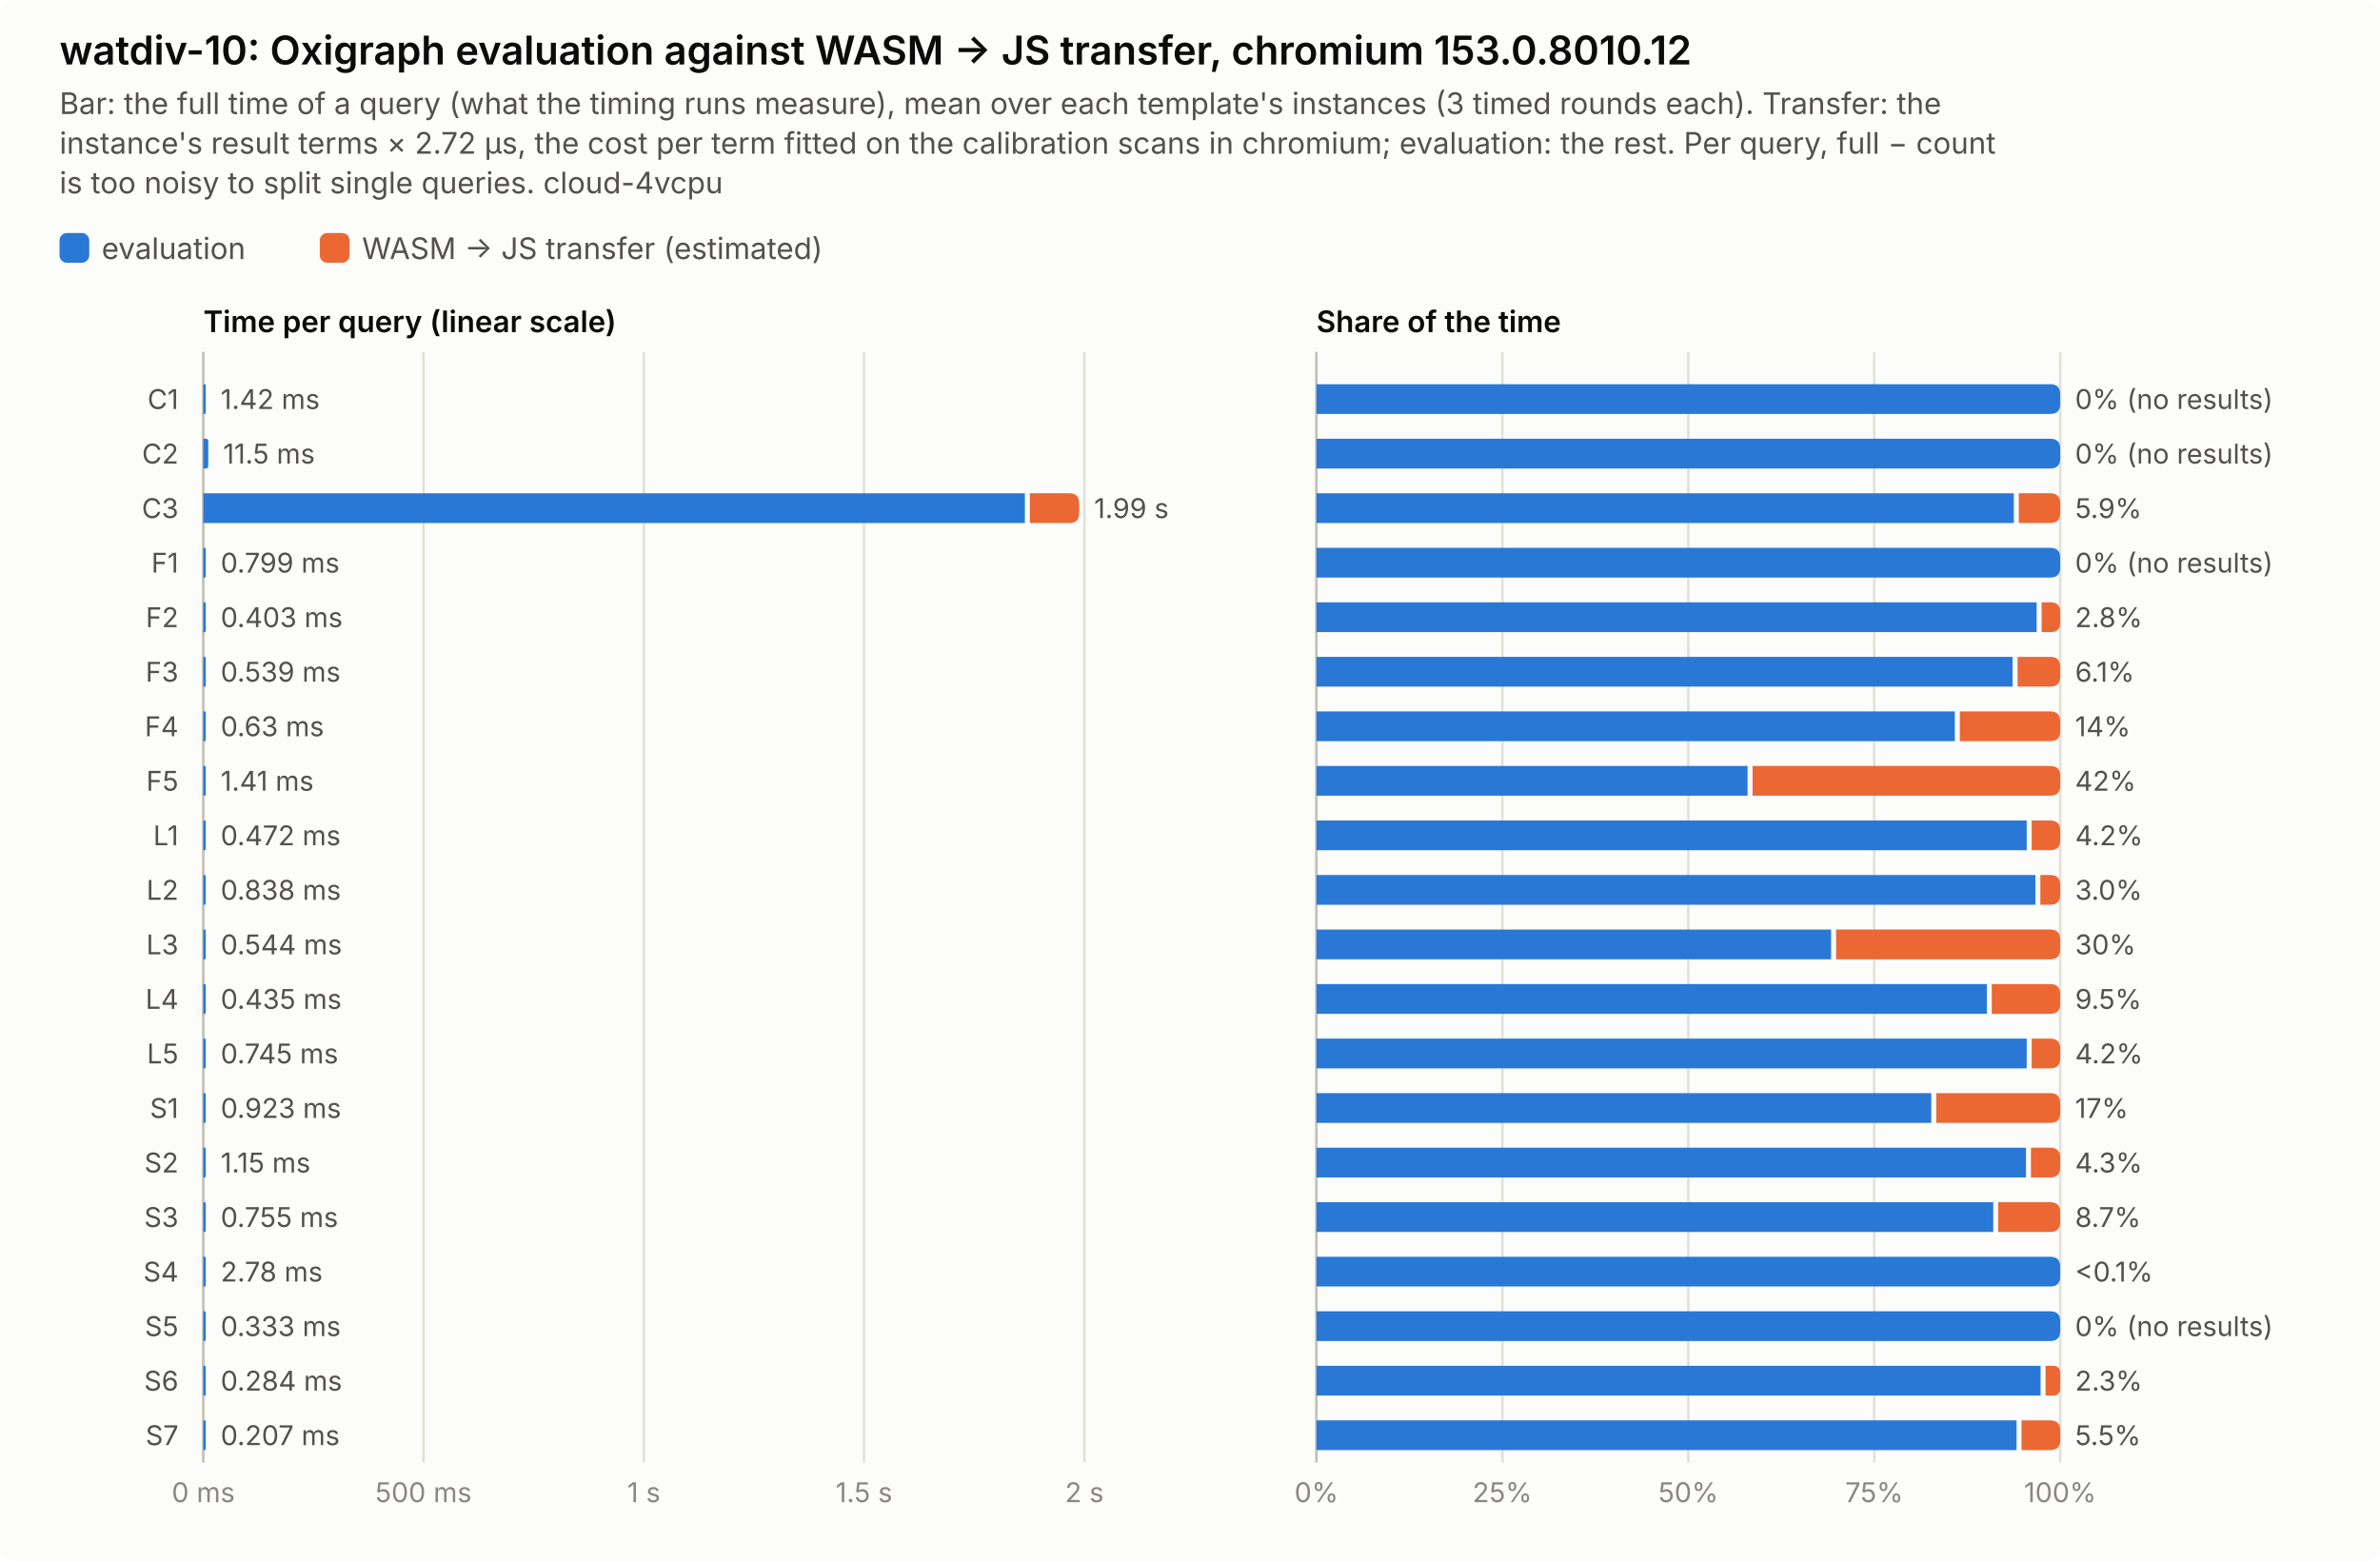
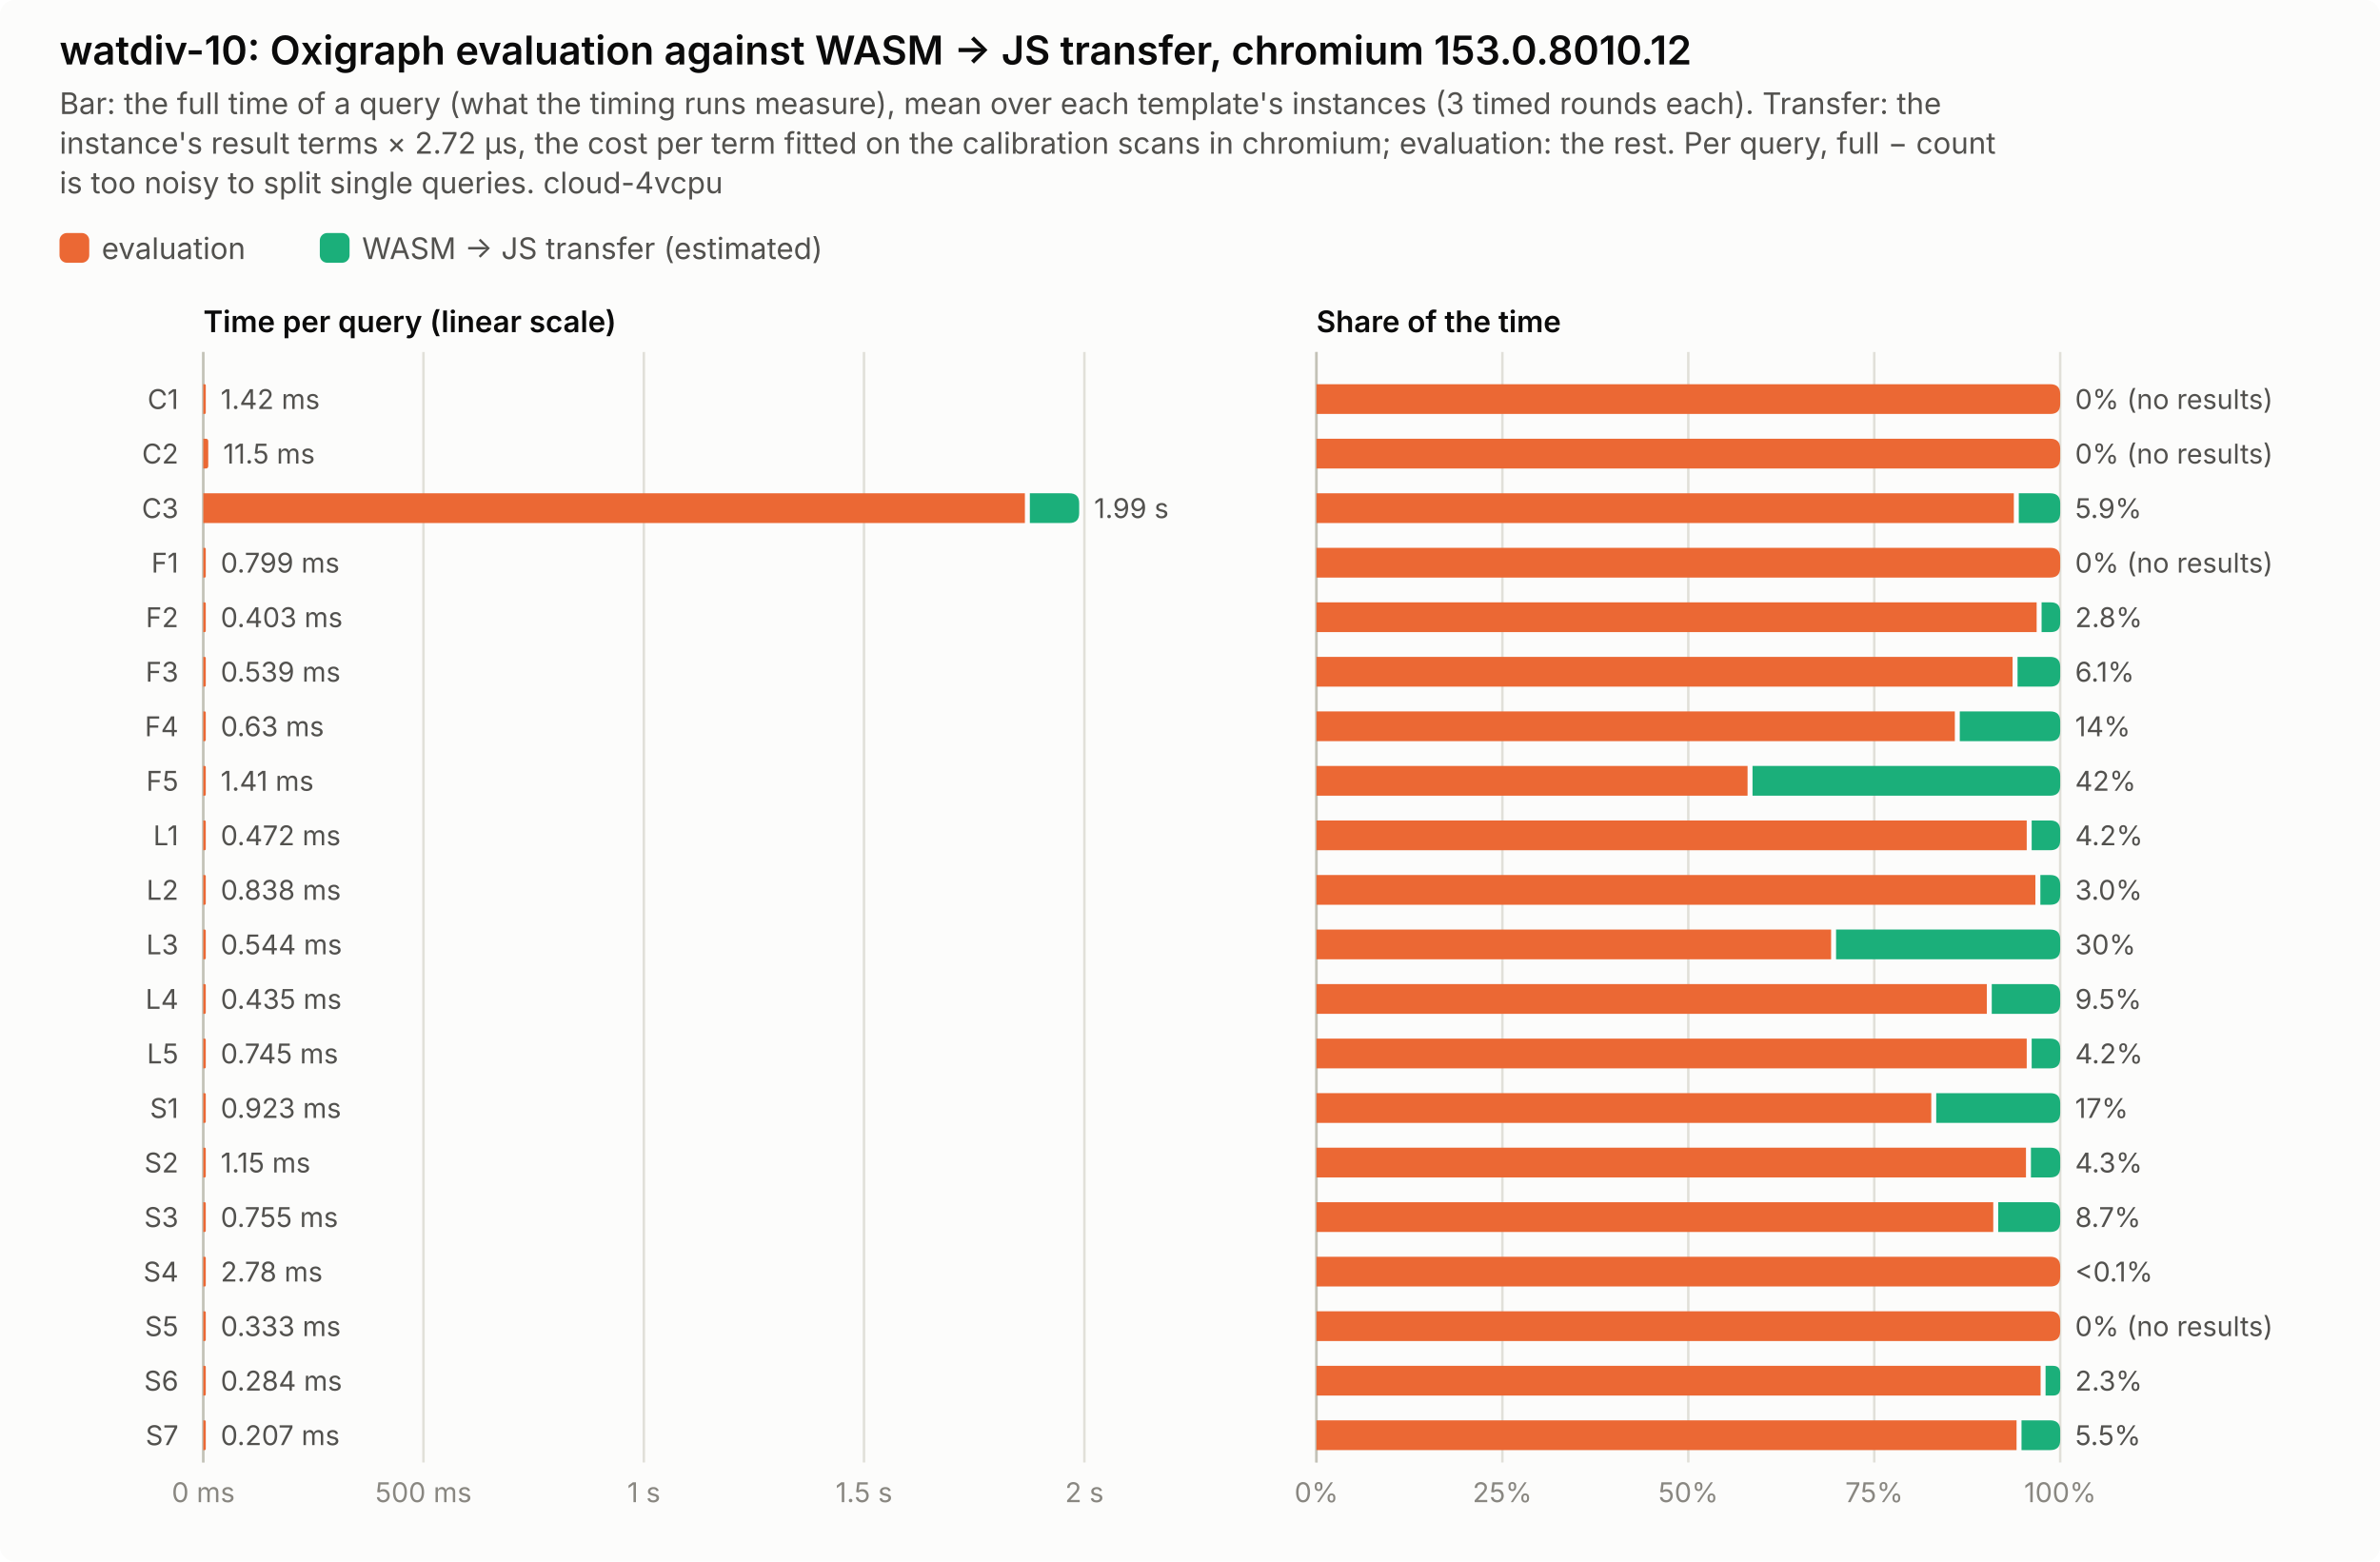
<svg xmlns="http://www.w3.org/2000/svg" width="960" height="630" viewBox="0 0 960 630" role="img" aria-label="watdiv-10: Oxigraph evaluation against WASM → JS transfer, chromium 153.0.8010.12">
  <style>
  .surface { fill: #fcfcfb; } .ink { fill: #0b0b0b; } .ink2 { fill: #52514e; } .muted { fill: #898781; }
  .grid { stroke: #e1e0d9; } .axis { stroke: #c3c2b7; } .whisker { stroke: #52514e; } .ring { stroke: #fcfcfb; }
-   .s0 { fill: #2a78d6; } .so0 { stroke: #2a78d6; } .s1 { fill: #eb6834; } .so1 { stroke: #eb6834; }
+   .s0 { fill: #eb6834; } .so0 { stroke: #eb6834; } .s1 { fill: #1baf7a; } .so1 { stroke: #1baf7a; }
  text { font-family: system-ui, -apple-system, "Segoe UI", sans-serif; font-variant-numeric: tabular-nums; }
  @media (prefers-color-scheme: dark) {
    .surface { fill: #1a1a19; } .ink { fill: #f0efec; } .ink2 { fill: #c3c2b7; }
    .grid { stroke: #2c2c2a; } .axis { stroke: #383835; } .whisker { stroke: #c3c2b7; } .ring { stroke: #1a1a19; }
-     .s0 { fill: #3987e5; } .so0 { stroke: #3987e5; } .s1 { fill: #d95926; } .so1 { stroke: #d95926; }
-   }</style>
+     .s0 { fill: #d95926; } .so0 { stroke: #d95926; } .s1 { fill: #199e70; } .so1 { stroke: #199e70; }
+   }
+   .halo { paint-order: stroke; stroke: #fcfcfb; stroke-width: 4px; stroke-linejoin: round; }
+   @media (prefers-color-scheme: dark) { .halo { stroke: #1a1a19; } }</style>
  <rect class="surface" width="960" height="630" rx="6" />
  <text class="ink" x="24" y="26" font-size="16" font-weight="600">watdiv-10: Oxigraph evaluation against WASM → JS transfer, chromium 153.0.8010.12</text>
  <text class="ink2" x="24" y="46" font-size="12">Bar: the full time of a query (what the timing runs measure), mean over each template's instances (3 timed rounds each). Transfer: the</text>
  <text class="ink2" x="24" y="62" font-size="12">instance's result terms × 2.72 µs, the cost per term fitted on the calibration scans in chromium; evaluation: the rest. Per query, full − count</text>
  <text class="ink2" x="24" y="78" font-size="12">is too noisy to split single queries. cloud-4vcpu</text>
  <rect class="s0" x="24" y="94" width="12" height="12" rx="3" />
  <text class="ink2" x="41" y="104.5" font-size="12">evaluation</text>
  <rect class="s1" x="129" y="94" width="12" height="12" rx="3" />
  <text class="ink2" x="146" y="104.5" font-size="12">WASM → JS transfer (estimated)</text>
  <text class="ink" x="82" y="134" font-size="12" font-weight="600">Time per query (linear scale)</text>
  <line class="grid" x1="82.0" x2="82.0" y1="142" y2="590" stroke-width="1" />
  <text class="muted" x="82.0" y="606" font-size="11" text-anchor="middle">0 ms</text>
  <line class="grid" x1="170.8" x2="170.8" y1="142" y2="590" stroke-width="1" />
  <text class="muted" x="170.8" y="606" font-size="11" text-anchor="middle">500 ms</text>
  <line class="grid" x1="259.7" x2="259.7" y1="142" y2="590" stroke-width="1" />
  <text class="muted" x="259.7" y="606" font-size="11" text-anchor="middle">1 s</text>
  <line class="grid" x1="348.5" x2="348.5" y1="142" y2="590" stroke-width="1" />
  <text class="muted" x="348.5" y="606" font-size="11" text-anchor="middle">1.5 s</text>
  <line class="grid" x1="437.4" x2="437.4" y1="142" y2="590" stroke-width="1" />
  <text class="muted" x="437.4" y="606" font-size="11" text-anchor="middle">2 s</text>
  <line class="axis" x1="82" x2="82" y1="142" y2="590" stroke-width="1" />
  <text class="ink" x="531" y="134" font-size="12" font-weight="600">Share of the time</text>
  <line class="grid" x1="531.0" x2="531.0" y1="142" y2="590" stroke-width="1" />
  <text class="muted" x="531.0" y="606" font-size="11" text-anchor="middle">0%</text>
  <line class="grid" x1="606.0" x2="606.0" y1="142" y2="590" stroke-width="1" />
  <text class="muted" x="606.0" y="606" font-size="11" text-anchor="middle">25%</text>
  <line class="grid" x1="681.0" x2="681.0" y1="142" y2="590" stroke-width="1" />
  <text class="muted" x="681.0" y="606" font-size="11" text-anchor="middle">50%</text>
  <line class="grid" x1="756.0" x2="756.0" y1="142" y2="590" stroke-width="1" />
  <text class="muted" x="756.0" y="606" font-size="11" text-anchor="middle">75%</text>
  <line class="grid" x1="831.0" x2="831.0" y1="142" y2="590" stroke-width="1" />
  <text class="muted" x="831.0" y="606" font-size="11" text-anchor="middle">100%</text>
  <line class="axis" x1="531" x2="531" y1="142" y2="590" stroke-width="1" />
  <g>
    <rect x="24" y="150" width="912" height="22" fill="transparent" />
    <text class="ink2" x="72" y="165" font-size="11" text-anchor="end">C1</text>
    <path class="s0" d="M82.0 155 H82.5 Q83.0 155 83.0 155.5 V166.5 Q83.0 167 82.5 167 H82.0 Z" />
-     <text class="ink2" x="89.0" y="165" font-size="11">1.42 ms</text>
+     <text class="ink2 halo" x="89.0" y="165" font-size="11">1.42 ms</text>
    <path class="s0" d="M531.0 155 H827.0 Q831.0 155 831.0 159 V163 Q831.0 167 827.0 167 H531.0 Z" />
    <text class="ink2" x="837.0" y="165" font-size="11">0% (no results)</text>
  </g>
  <g>
    <rect x="24" y="172" width="912" height="22" fill="transparent" />
    <text class="ink2" x="72" y="187" font-size="11" text-anchor="end">C2</text>
    <path class="s0" d="M82.0 177 H83.0 Q84.0 177 84.0 178.022 V187.978 Q84.0 189 83.0 189 H82.0 Z" />
-     <text class="ink2" x="90.0" y="187" font-size="11">11.5 ms</text>
+     <text class="ink2 halo" x="90.0" y="187" font-size="11">11.5 ms</text>
    <path class="s0" d="M531.0 177 H827.0 Q831.0 177 831.0 181 V185 Q831.0 189 827.0 189 H531.0 Z" />
    <text class="ink2" x="837.0" y="187" font-size="11">0% (no results)</text>
  </g>
  <g>
    <rect x="24" y="194" width="912" height="22" fill="transparent" />
    <text class="ink2" x="72" y="209" font-size="11" text-anchor="end">C3</text>
    <rect class="s0" x="82.0" y="199" width="331.4" height="12" />
    <path class="s1" d="M415.4 199 H431.3 Q435.3 199 435.3 203 V207 Q435.3 211 431.3 211 H415.4 Z" />
-     <text class="ink2" x="441.3" y="209" font-size="11">1.99 s</text>
+     <text class="ink2 halo" x="441.3" y="209" font-size="11">1.99 s</text>
    <rect class="s0" x="531.0" y="199" width="281.3" height="12" />
    <path class="s1" d="M814.3 199 H827.0 Q831.0 199 831.0 203 V207 Q831.0 211 827.0 211 H814.3 Z" />
    <text class="ink2" x="837.0" y="209" font-size="11">5.9%</text>
  </g>
  <g>
    <rect x="24" y="216" width="912" height="22" fill="transparent" />
    <text class="ink2" x="72" y="231" font-size="11" text-anchor="end">F1</text>
    <path class="s0" d="M82.0 221 H82.5 Q83.0 221 83.0 221.5 V232.5 Q83.0 233 82.5 233 H82.0 Z" />
-     <text class="ink2" x="89.0" y="231" font-size="11">0.799 ms</text>
+     <text class="ink2 halo" x="89.0" y="231" font-size="11">0.799 ms</text>
    <path class="s0" d="M531.0 221 H827.0 Q831.0 221 831.0 225 V229 Q831.0 233 827.0 233 H531.0 Z" />
    <text class="ink2" x="837.0" y="231" font-size="11">0% (no results)</text>
  </g>
  <g>
    <rect x="24" y="238" width="912" height="22" fill="transparent" />
    <text class="ink2" x="72" y="253" font-size="11" text-anchor="end">F2</text>
    <path class="s0" d="M82.0 243 H82.5 Q83.0 243 83.0 243.5 V254.5 Q83.0 255 82.5 255 H82.0 Z" />
-     <text class="ink2" x="89.0" y="253" font-size="11">0.403 ms</text>
+     <text class="ink2 halo" x="89.0" y="253" font-size="11">0.403 ms</text>
    <rect class="s0" x="531.0" y="243" width="290.5" height="12" />
    <path class="s1" d="M823.5 243 H827.2 Q831.0 243 831.0 246.762 V251.238 Q831.0 255 827.2 255 H823.5 Z" />
    <text class="ink2" x="837.0" y="253" font-size="11">2.8%</text>
  </g>
  <g>
    <rect x="24" y="260" width="912" height="22" fill="transparent" />
    <text class="ink2" x="72" y="275" font-size="11" text-anchor="end">F3</text>
    <path class="s0" d="M82.0 265 H82.5 Q83.0 265 83.0 265.5 V276.5 Q83.0 277 82.5 277 H82.0 Z" />
-     <text class="ink2" x="89.0" y="275" font-size="11">0.539 ms</text>
+     <text class="ink2 halo" x="89.0" y="275" font-size="11">0.539 ms</text>
    <rect class="s0" x="531.0" y="265" width="280.8" height="12" />
    <path class="s1" d="M813.8 265 H827.0 Q831.0 265 831.0 269 V273 Q831.0 277 827.0 277 H813.8 Z" />
    <text class="ink2" x="837.0" y="275" font-size="11">6.1%</text>
  </g>
  <g>
    <rect x="24" y="282" width="912" height="22" fill="transparent" />
    <text class="ink2" x="72" y="297" font-size="11" text-anchor="end">F4</text>
    <path class="s0" d="M82.0 287 H82.5 Q83.0 287 83.0 287.5 V298.5 Q83.0 299 82.5 299 H82.0 Z" />
-     <text class="ink2" x="89.0" y="297" font-size="11">0.63 ms</text>
+     <text class="ink2 halo" x="89.0" y="297" font-size="11">0.63 ms</text>
    <rect class="s0" x="531.0" y="287" width="257.5" height="12" />
    <path class="s1" d="M790.5 287 H827.0 Q831.0 287 831.0 291 V295 Q831.0 299 827.0 299 H790.5 Z" />
    <text class="ink2" x="837.0" y="297" font-size="11">14%</text>
  </g>
  <g>
    <rect x="24" y="304" width="912" height="22" fill="transparent" />
    <text class="ink2" x="72" y="319" font-size="11" text-anchor="end">F5</text>
    <path class="s0" d="M82.0 309 H82.5 Q83.0 309 83.0 309.5 V320.5 Q83.0 321 82.5 321 H82.0 Z" />
-     <text class="ink2" x="89.0" y="319" font-size="11">1.41 ms</text>
+     <text class="ink2 halo" x="89.0" y="319" font-size="11">1.41 ms</text>
    <rect class="s0" x="531.0" y="309" width="173.9" height="12" />
    <path class="s1" d="M706.9 309 H827.0 Q831.0 309 831.0 313 V317 Q831.0 321 827.0 321 H706.9 Z" />
    <text class="ink2" x="837.0" y="319" font-size="11">42%</text>
  </g>
  <g>
    <rect x="24" y="326" width="912" height="22" fill="transparent" />
    <text class="ink2" x="72" y="341" font-size="11" text-anchor="end">L1</text>
    <path class="s0" d="M82.0 331 H82.5 Q83.0 331 83.0 331.5 V342.5 Q83.0 343 82.5 343 H82.0 Z" />
-     <text class="ink2" x="89.0" y="341" font-size="11">0.472 ms</text>
+     <text class="ink2 halo" x="89.0" y="341" font-size="11">0.472 ms</text>
    <rect class="s0" x="531.0" y="331" width="286.5" height="12" />
    <path class="s1" d="M819.5 331 H827.0 Q831.0 331 831.0 335 V339 Q831.0 343 827.0 343 H819.5 Z" />
    <text class="ink2" x="837.0" y="341" font-size="11">4.2%</text>
  </g>
  <g>
    <rect x="24" y="348" width="912" height="22" fill="transparent" />
    <text class="ink2" x="72" y="363" font-size="11" text-anchor="end">L2</text>
    <path class="s0" d="M82.0 353 H82.5 Q83.0 353 83.0 353.5 V364.5 Q83.0 365 82.5 365 H82.0 Z" />
-     <text class="ink2" x="89.0" y="363" font-size="11">0.838 ms</text>
+     <text class="ink2 halo" x="89.0" y="363" font-size="11">0.838 ms</text>
    <rect class="s0" x="531.0" y="353" width="290.0" height="12" />
    <path class="s1" d="M823.0 353 H827.0 Q831.0 353 831.0 356.986 V361.014 Q831.0 365 827.0 365 H823.0 Z" />
    <text class="ink2" x="837.0" y="363" font-size="11">3.0%</text>
  </g>
  <g>
    <rect x="24" y="370" width="912" height="22" fill="transparent" />
    <text class="ink2" x="72" y="385" font-size="11" text-anchor="end">L3</text>
    <path class="s0" d="M82.0 375 H82.5 Q83.0 375 83.0 375.5 V386.5 Q83.0 387 82.5 387 H82.0 Z" />
-     <text class="ink2" x="89.0" y="385" font-size="11">0.544 ms</text>
+     <text class="ink2 halo" x="89.0" y="385" font-size="11">0.544 ms</text>
    <rect class="s0" x="531.0" y="375" width="207.6" height="12" />
    <path class="s1" d="M740.6 375 H827.0 Q831.0 375 831.0 379 V383 Q831.0 387 827.0 387 H740.6 Z" />
    <text class="ink2" x="837.0" y="385" font-size="11">30%</text>
  </g>
  <g>
    <rect x="24" y="392" width="912" height="22" fill="transparent" />
    <text class="ink2" x="72" y="407" font-size="11" text-anchor="end">L4</text>
    <path class="s0" d="M82.0 397 H82.5 Q83.0 397 83.0 397.5 V408.5 Q83.0 409 82.5 409 H82.0 Z" />
-     <text class="ink2" x="89.0" y="407" font-size="11">0.435 ms</text>
+     <text class="ink2 halo" x="89.0" y="407" font-size="11">0.435 ms</text>
    <rect class="s0" x="531.0" y="397" width="270.4" height="12" />
    <path class="s1" d="M803.4 397 H827.0 Q831.0 397 831.0 401 V405 Q831.0 409 827.0 409 H803.4 Z" />
    <text class="ink2" x="837.0" y="407" font-size="11">9.5%</text>
  </g>
  <g>
    <rect x="24" y="414" width="912" height="22" fill="transparent" />
    <text class="ink2" x="72" y="429" font-size="11" text-anchor="end">L5</text>
    <path class="s0" d="M82.0 419 H82.5 Q83.0 419 83.0 419.5 V430.5 Q83.0 431 82.5 431 H82.0 Z" />
-     <text class="ink2" x="89.0" y="429" font-size="11">0.745 ms</text>
+     <text class="ink2 halo" x="89.0" y="429" font-size="11">0.745 ms</text>
    <rect class="s0" x="531.0" y="419" width="286.5" height="12" />
    <path class="s1" d="M819.5 419 H827.0 Q831.0 419 831.0 423 V427 Q831.0 431 827.0 431 H819.5 Z" />
    <text class="ink2" x="837.0" y="429" font-size="11">4.2%</text>
  </g>
  <g>
    <rect x="24" y="436" width="912" height="22" fill="transparent" />
    <text class="ink2" x="72" y="451" font-size="11" text-anchor="end">S1</text>
    <path class="s0" d="M82.0 441 H82.5 Q83.0 441 83.0 441.5 V452.5 Q83.0 453 82.5 453 H82.0 Z" />
-     <text class="ink2" x="89.0" y="451" font-size="11">0.923 ms</text>
+     <text class="ink2 halo" x="89.0" y="451" font-size="11">0.923 ms</text>
    <rect class="s0" x="531.0" y="441" width="248.0" height="12" />
    <path class="s1" d="M781.0 441 H827.0 Q831.0 441 831.0 445 V449 Q831.0 453 827.0 453 H781.0 Z" />
    <text class="ink2" x="837.0" y="451" font-size="11">17%</text>
  </g>
  <g>
    <rect x="24" y="458" width="912" height="22" fill="transparent" />
    <text class="ink2" x="72" y="473" font-size="11" text-anchor="end">S2</text>
    <path class="s0" d="M82.0 463 H82.5 Q83.0 463 83.0 463.5 V474.5 Q83.0 475 82.5 475 H82.0 Z" />
-     <text class="ink2" x="89.0" y="473" font-size="11">1.15 ms</text>
+     <text class="ink2 halo" x="89.0" y="473" font-size="11">1.15 ms</text>
    <rect class="s0" x="531.0" y="463" width="286.2" height="12" />
    <path class="s1" d="M819.2 463 H827.0 Q831.0 463 831.0 467 V471 Q831.0 475 827.0 475 H819.2 Z" />
    <text class="ink2" x="837.0" y="473" font-size="11">4.3%</text>
  </g>
  <g>
    <rect x="24" y="480" width="912" height="22" fill="transparent" />
    <text class="ink2" x="72" y="495" font-size="11" text-anchor="end">S3</text>
    <path class="s0" d="M82.0 485 H82.5 Q83.0 485 83.0 485.5 V496.5 Q83.0 497 82.5 497 H82.0 Z" />
-     <text class="ink2" x="89.0" y="495" font-size="11">0.755 ms</text>
+     <text class="ink2 halo" x="89.0" y="495" font-size="11">0.755 ms</text>
    <rect class="s0" x="531.0" y="485" width="273.0" height="12" />
    <path class="s1" d="M806.0 485 H827.0 Q831.0 485 831.0 489 V493 Q831.0 497 827.0 497 H806.0 Z" />
    <text class="ink2" x="837.0" y="495" font-size="11">8.7%</text>
  </g>
  <g>
    <rect x="24" y="502" width="912" height="22" fill="transparent" />
    <text class="ink2" x="72" y="517" font-size="11" text-anchor="end">S4</text>
    <path class="s0" d="M82.0 507 H82.5 Q83.0 507 83.0 507.5 V518.5 Q83.0 519 82.5 519 H82.0 Z" />
-     <text class="ink2" x="89.0" y="517" font-size="11">2.78 ms</text>
+     <text class="ink2 halo" x="89.0" y="517" font-size="11">2.78 ms</text>
    <path class="s0" d="M531.0 507 H827.0 Q831.0 507 831.0 511 V515 Q831.0 519 827.0 519 H531.0 Z" />
    <text class="ink2" x="837.0" y="517" font-size="11">&lt;0.1%</text>
  </g>
  <g>
    <rect x="24" y="524" width="912" height="22" fill="transparent" />
    <text class="ink2" x="72" y="539" font-size="11" text-anchor="end">S5</text>
    <path class="s0" d="M82.0 529 H82.5 Q83.0 529 83.0 529.5 V540.5 Q83.0 541 82.5 541 H82.0 Z" />
-     <text class="ink2" x="89.0" y="539" font-size="11">0.333 ms</text>
+     <text class="ink2 halo" x="89.0" y="539" font-size="11">0.333 ms</text>
    <path class="s0" d="M531.0 529 H827.0 Q831.0 529 831.0 533 V537 Q831.0 541 827.0 541 H531.0 Z" />
    <text class="ink2" x="837.0" y="539" font-size="11">0% (no results)</text>
  </g>
  <g>
    <rect x="24" y="546" width="912" height="22" fill="transparent" />
    <text class="ink2" x="72" y="561" font-size="11" text-anchor="end">S6</text>
    <path class="s0" d="M82.0 551 H82.5 Q83.0 551 83.0 551.5 V562.5 Q83.0 563 82.5 563 H82.0 Z" />
-     <text class="ink2" x="89.0" y="561" font-size="11">0.284 ms</text>
+     <text class="ink2 halo" x="89.0" y="561" font-size="11">0.284 ms</text>
    <rect class="s0" x="531.0" y="551" width="292.1" height="12" />
    <path class="s1" d="M825.1 551 H828.1 Q831.0 551 831.0 553.949 V560.051 Q831.0 563 828.1 563 H825.1 Z" />
    <text class="ink2" x="837.0" y="561" font-size="11">2.3%</text>
  </g>
  <g>
    <rect x="24" y="568" width="912" height="22" fill="transparent" />
    <text class="ink2" x="72" y="583" font-size="11" text-anchor="end">S7</text>
    <path class="s0" d="M82.0 573 H82.5 Q83.0 573 83.0 573.5 V584.5 Q83.0 585 82.5 585 H82.0 Z" />
-     <text class="ink2" x="89.0" y="583" font-size="11">0.207 ms</text>
+     <text class="ink2 halo" x="89.0" y="583" font-size="11">0.207 ms</text>
    <rect class="s0" x="531.0" y="573" width="282.4" height="12" />
    <path class="s1" d="M815.4 573 H827.0 Q831.0 573 831.0 577 V581 Q831.0 585 827.0 585 H815.4 Z" />
    <text class="ink2" x="837.0" y="583" font-size="11">5.5%</text>
  </g>
</svg>
